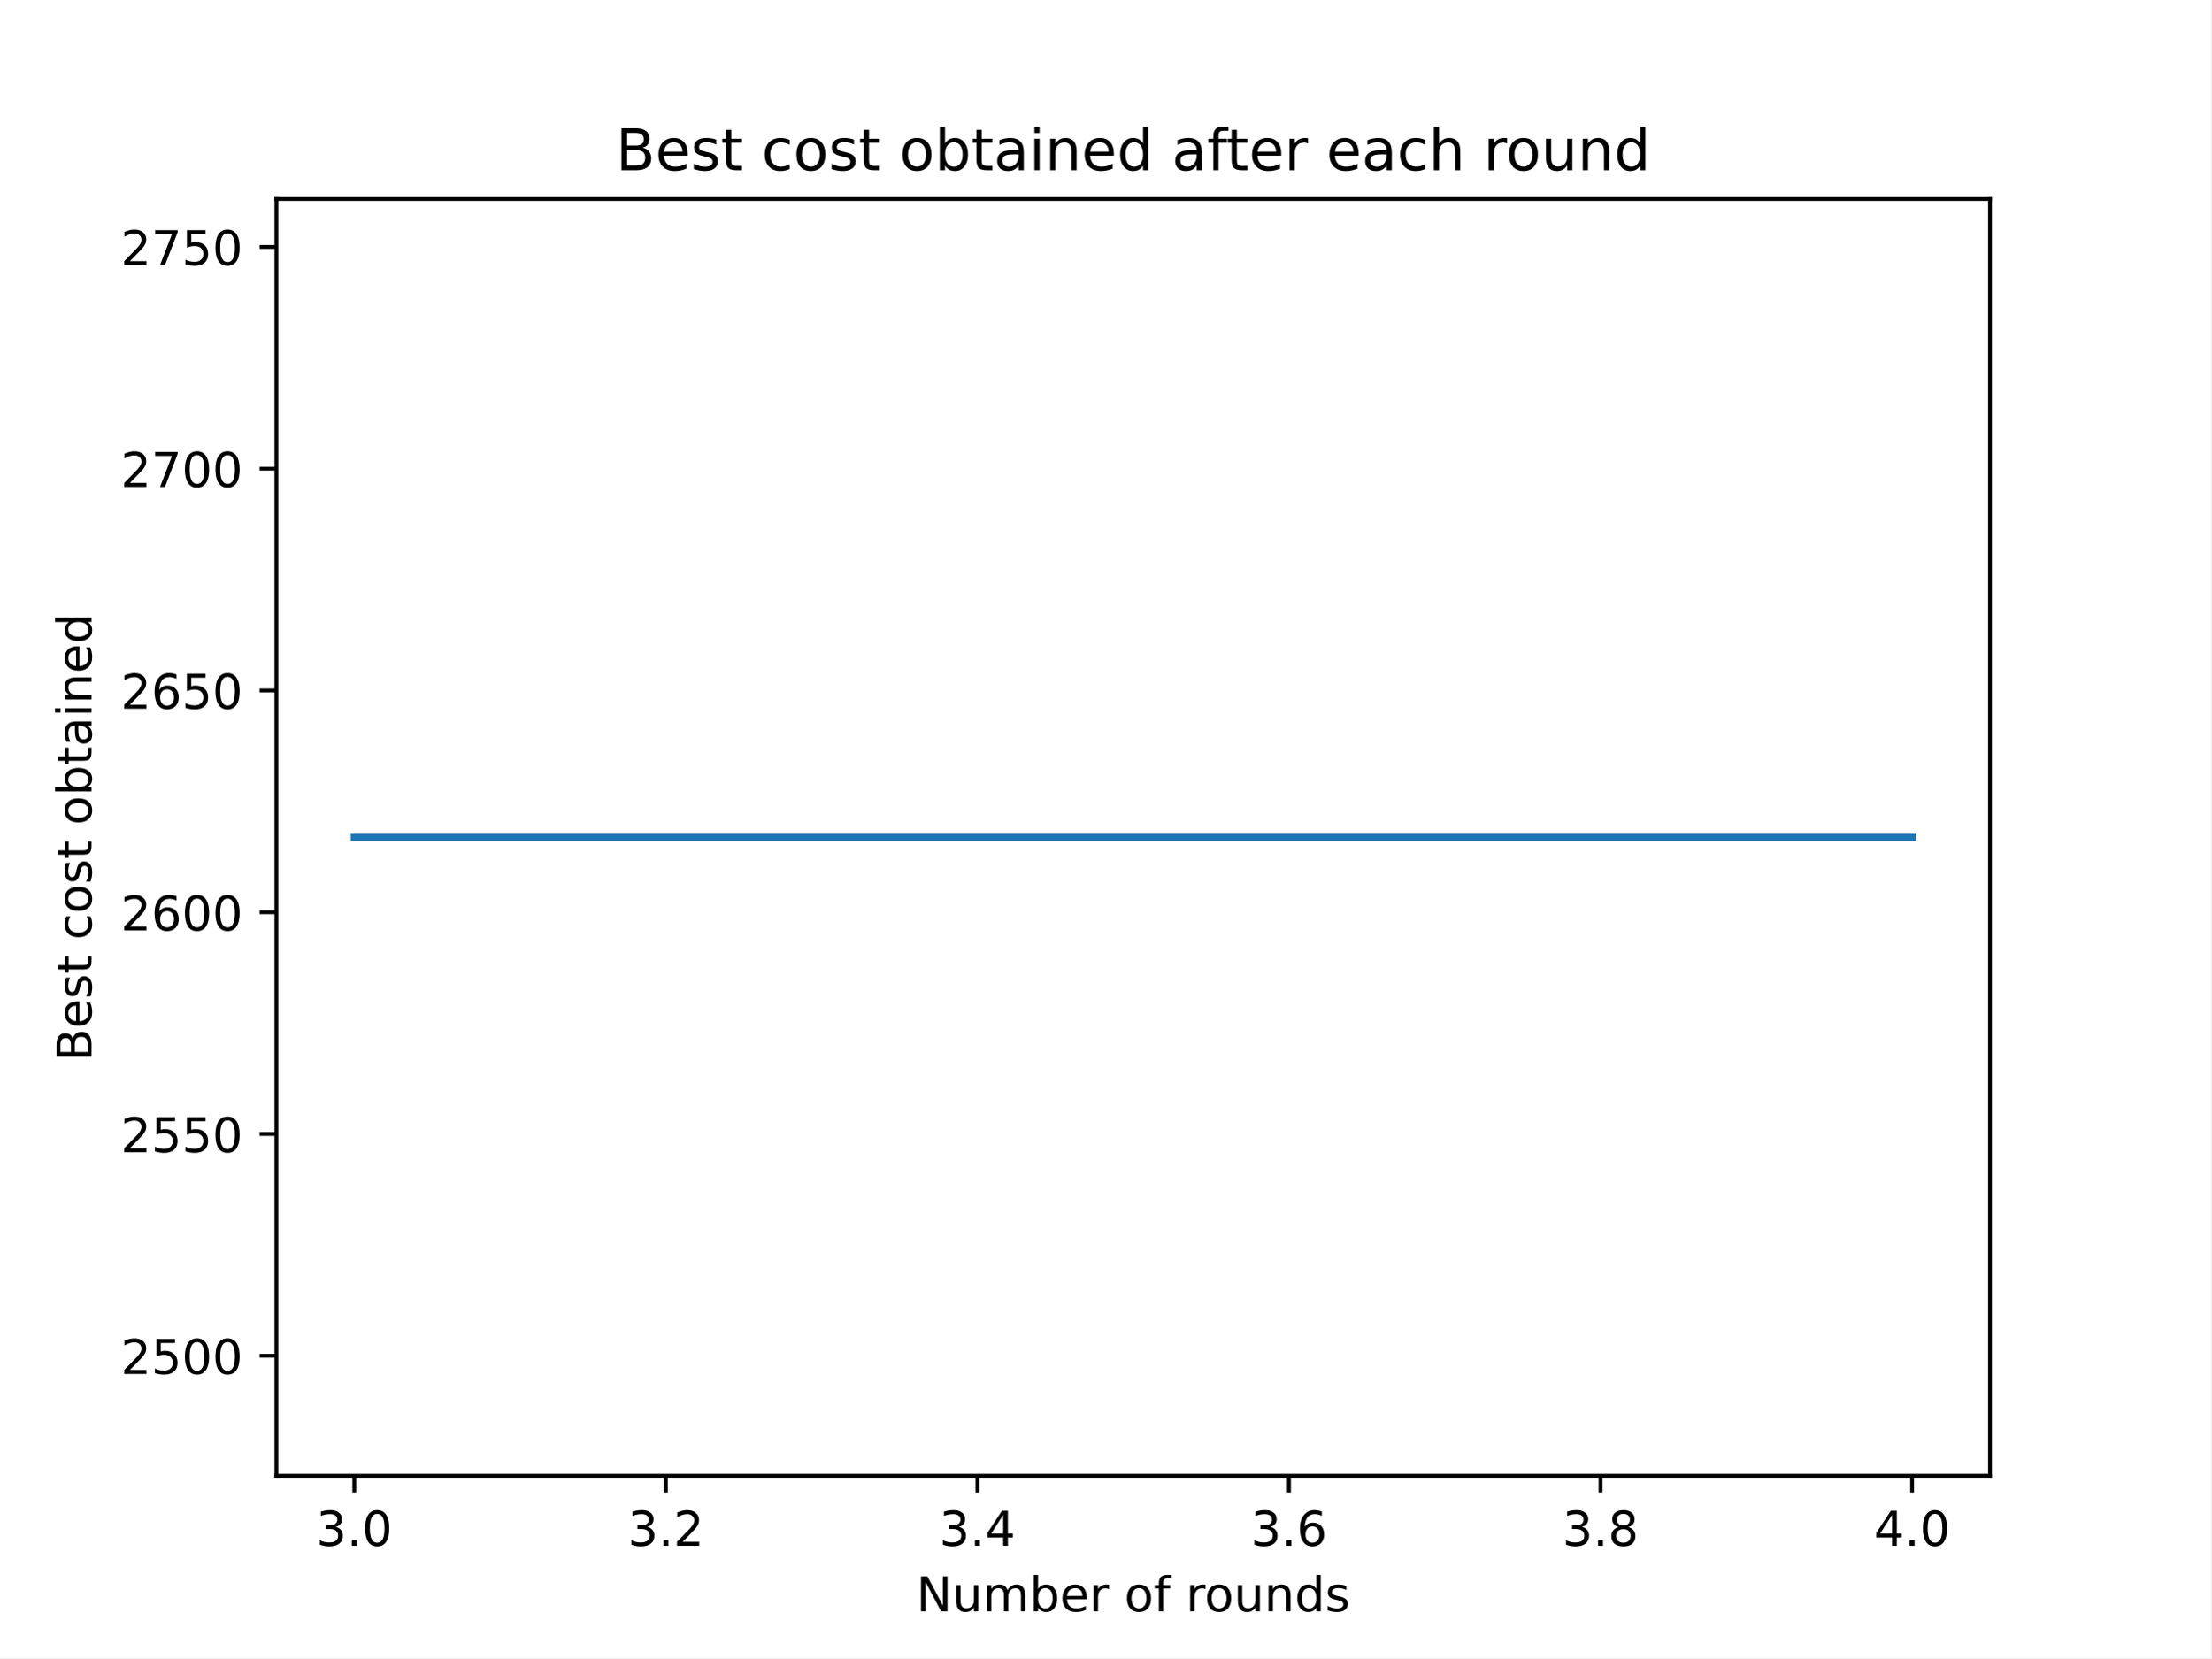
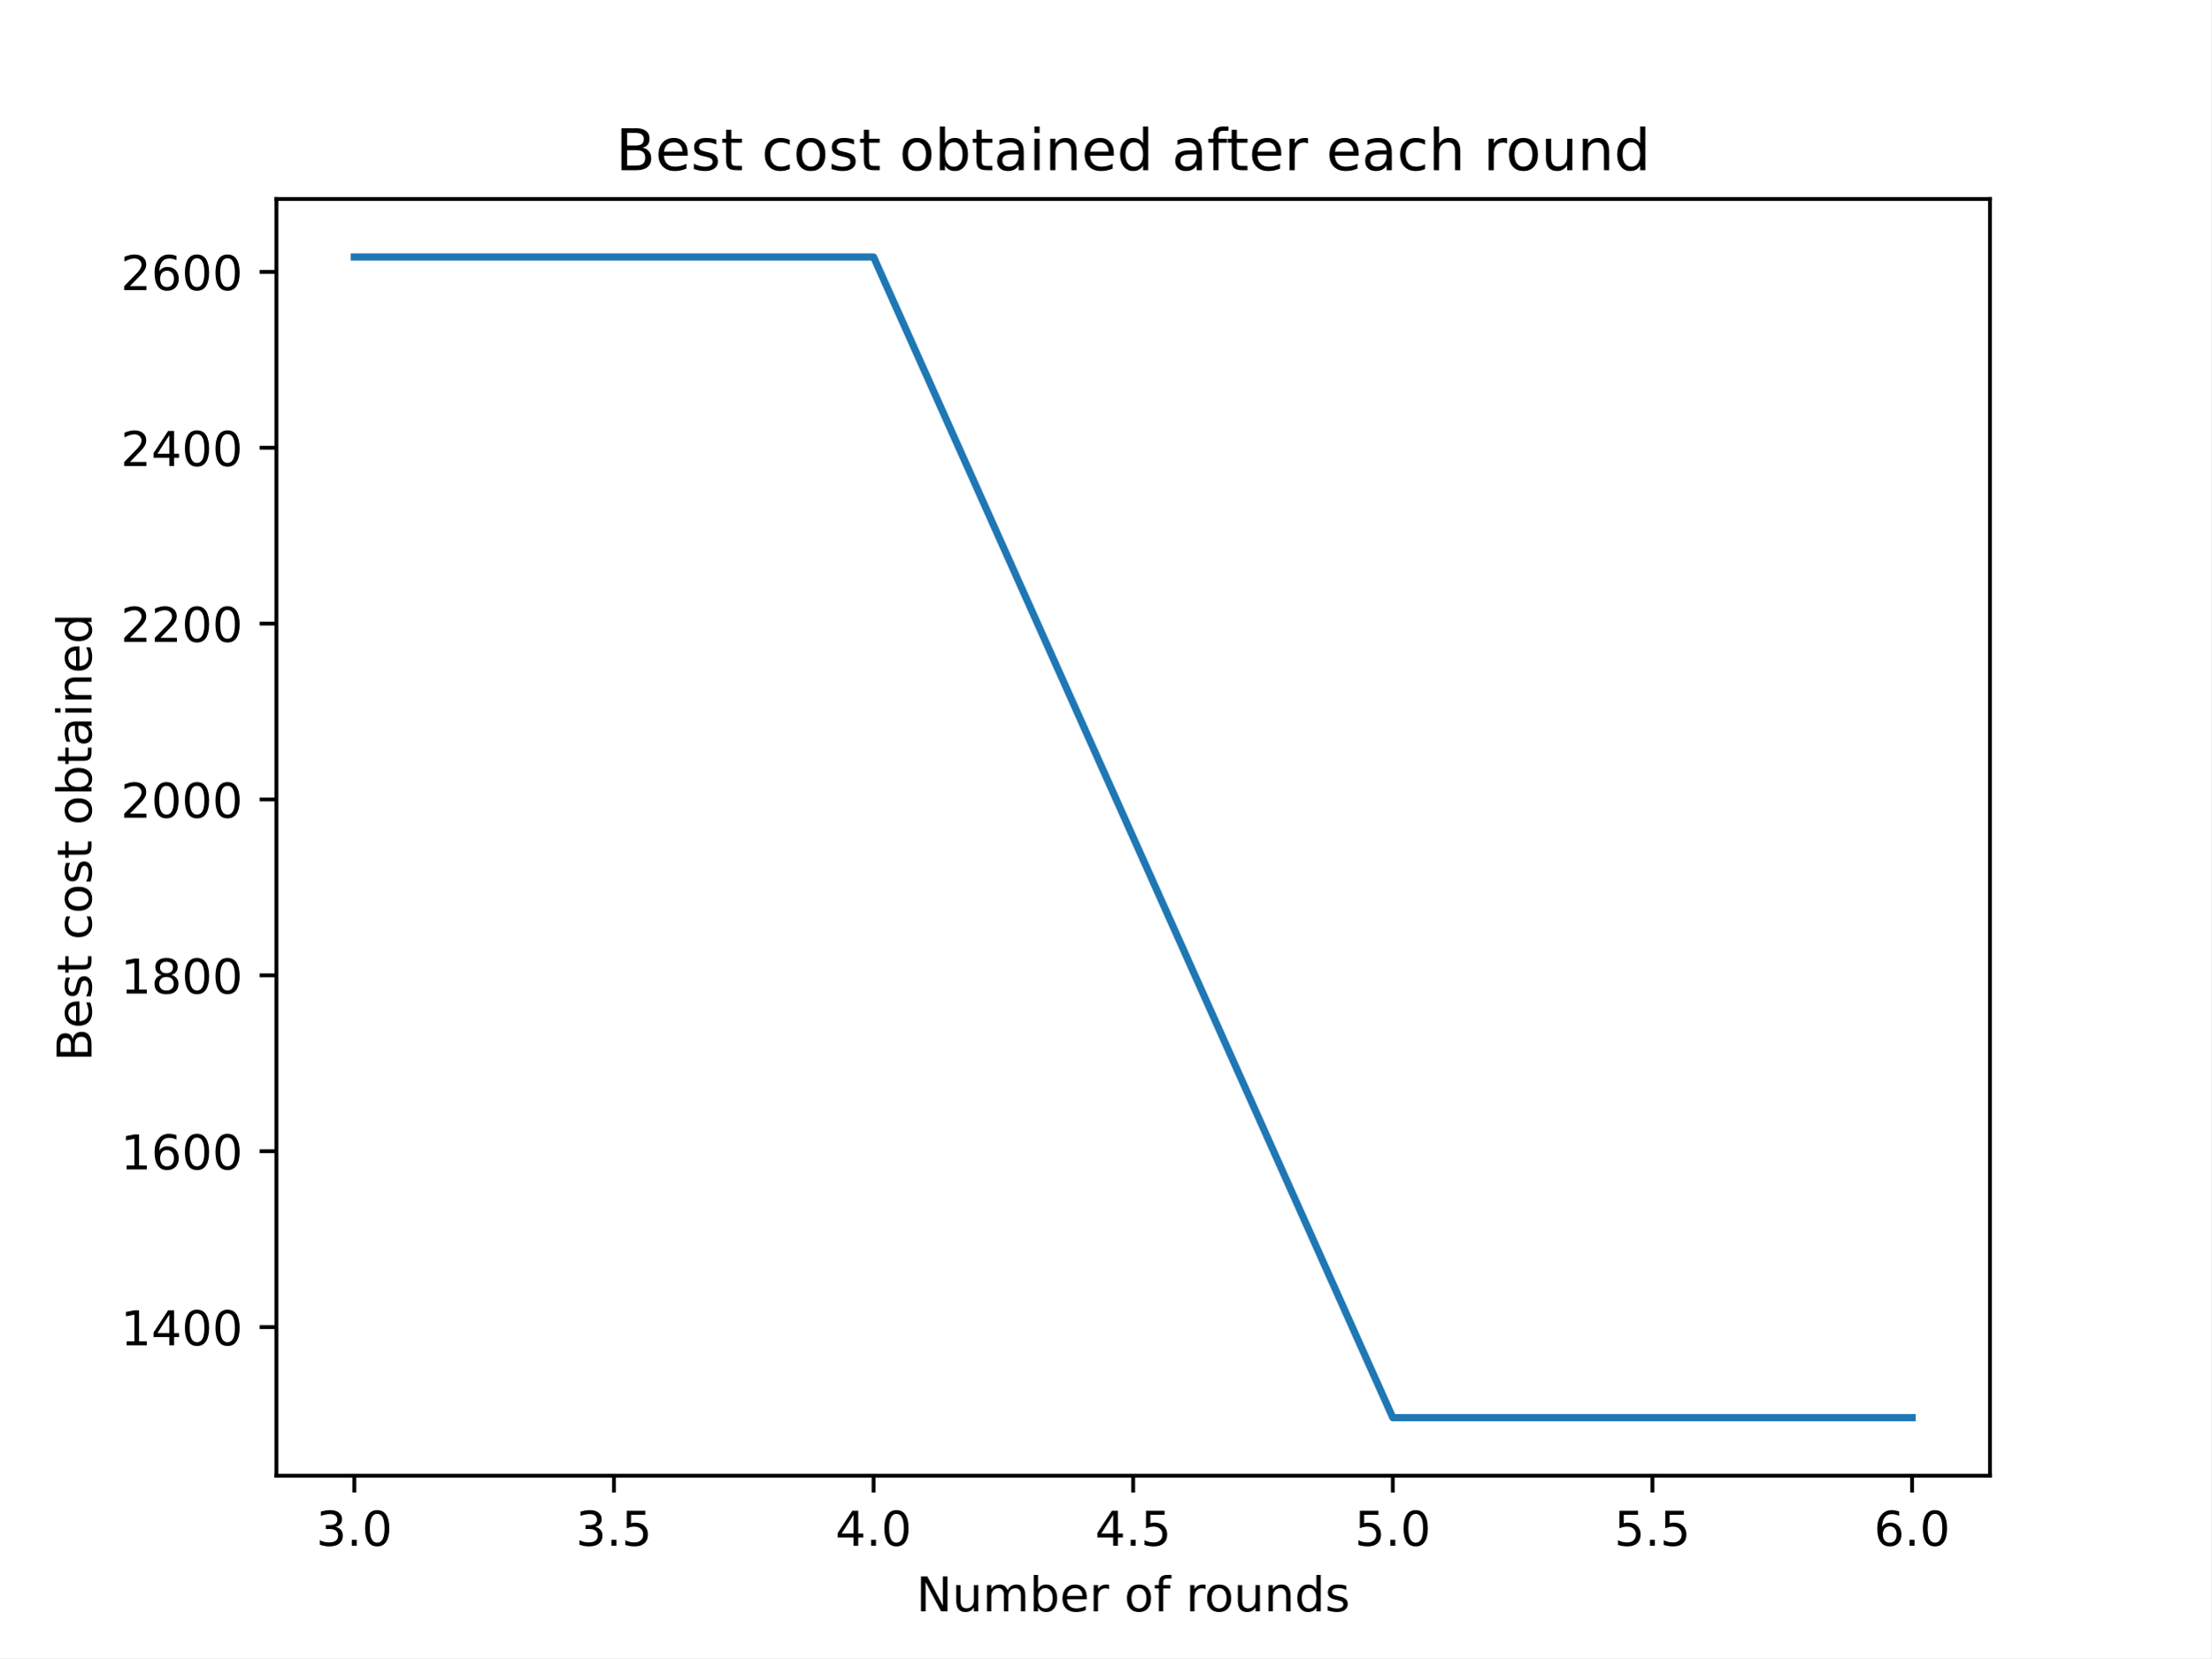
<svg xmlns="http://www.w3.org/2000/svg" xmlns:xlink="http://www.w3.org/1999/xlink" height="345.6pt" version="1.1" viewBox="0 0 460.8 345.6" width="460.8pt">
  <defs>
    <style type="text/css">*{stroke-linecap:butt;stroke-linejoin:round;}</style>
  </defs>
  <g id="figure_1">
    <g id="patch_1">
      <path d="M 0 345.6  L 460.8 345.6  L 460.8 0  L 0 0  z " style="fill:#ffffff;" />
    </g>
    <g id="axes_1">
      <g id="patch_2">
        <path d="M 57.6 307.584  L 414.72 307.584  L 414.72 41.472  L 57.6 41.472  z " style="fill:#ffffff;" />
      </g>
      <g id="matplotlib.axis_1">
        <g id="xtick_1">
          <g id="line2d_1">
            <defs>
-               <path d="M 0 0  L 0 3.5  " id="m41144dc7ad" style="stroke:#000000;stroke-width:0.8;" />
+               <path d="M 0 0  L 0 3.5  " id="m841c812813" style="stroke:#000000;stroke-width:0.8;" />
            </defs>
            <g>
-               <use style="stroke:#000000;stroke-width:0.8;" x="73.833" xlink:href="#m41144dc7ad" y="307.584" />
+               <use style="stroke:#000000;stroke-width:0.8;" x="73.833" xlink:href="#m841c812813" y="307.584" />
            </g>
          </g>
          <g id="text_1">
            <g transform="translate(65.88116 322.1824)scale(0.1 -0.1)">
              <defs>
                <path d="M 2597 2516  Q 3050 2419 3304 2112  Q 3559 1806 3559 1356  Q 3559 666 3084 287  Q 2609 -91 1734 -91  Q 1441 -91 1130 -33  Q 819 25 488 141  L 488 750  Q 750 597 1062 519  Q 1375 441 1716 441  Q 2309 441 2620 675  Q 2931 909 2931 1356  Q 2931 1769 2642 2001  Q 2353 2234 1838 2234  L 1294 2234  L 1294 2753  L 1863 2753  Q 2328 2753 2575 2939  Q 2822 3125 2822 3475  Q 2822 3834 2567 4026  Q 2313 4219 1838 4219  Q 1578 4219 1281 4162  Q 984 4106 628 3988  L 628 4550  Q 988 4650 1302 4700  Q 1616 4750 1894 4750  Q 2613 4750 3031 4423  Q 3450 4097 3450 3541  Q 3450 3153 3228 2886  Q 3006 2619 2597 2516  z " id="DejaVuSans-33" transform="scale(0.015625)" />
                <path d="M 684 794  L 1344 794  L 1344 0  L 684 0  L 684 794  z " id="DejaVuSans-2e" transform="scale(0.015625)" />
                <path d="M 2034 4250  Q 1547 4250 1301 3770  Q 1056 3291 1056 2328  Q 1056 1369 1301 889  Q 1547 409 2034 409  Q 2525 409 2770 889  Q 3016 1369 3016 2328  Q 3016 3291 2770 3770  Q 2525 4250 2034 4250  z M 2034 4750  Q 2819 4750 3233 4129  Q 3647 3509 3647 2328  Q 3647 1150 3233 529  Q 2819 -91 2034 -91  Q 1250 -91 836 529  Q 422 1150 422 2328  Q 422 3509 836 4129  Q 1250 4750 2034 4750  z " id="DejaVuSans-30" transform="scale(0.015625)" />
              </defs>
              <use xlink:href="#DejaVuSans-33" />
              <use x="63.623" xlink:href="#DejaVuSans-2e" />
              <use x="95.41" xlink:href="#DejaVuSans-30" />
            </g>
          </g>
        </g>
        <g id="xtick_2">
          <g id="line2d_2">
            <g>
-               <use style="stroke:#000000;stroke-width:0.8;" x="138.764" xlink:href="#m41144dc7ad" y="307.584" />
+               <use style="stroke:#000000;stroke-width:0.8;" x="127.942" xlink:href="#m841c812813" y="307.584" />
            </g>
          </g>
          <g id="text_2">
-             <g transform="translate(130.8121 322.1824)scale(0.1 -0.1)">
-               <defs>
-                 <path d="M 1228 531  L 3431 531  L 3431 0  L 469 0  L 469 531  Q 828 903 1448 1529  Q 2069 2156 2228 2338  Q 2531 2678 2651 2914  Q 2772 3150 2772 3378  Q 2772 3750 2511 3984  Q 2250 4219 1831 4219  Q 1534 4219 1204 4116  Q 875 4013 500 3803  L 500 4441  Q 881 4594 1212 4672  Q 1544 4750 1819 4750  Q 2544 4750 2975 4387  Q 3406 4025 3406 3419  Q 3406 3131 3298 2873  Q 3191 2616 2906 2266  Q 2828 2175 2409 1742  Q 1991 1309 1228 531  z " id="DejaVuSans-32" transform="scale(0.015625)" />
+             <g transform="translate(119.9903 322.1824)scale(0.1 -0.1)">
+               <defs>
+                 <path d="M 691 4666  L 3169 4666  L 3169 4134  L 1269 4134  L 1269 2991  Q 1406 3038 1543 3061  Q 1681 3084 1819 3084  Q 2600 3084 3056 2656  Q 3513 2228 3513 1497  Q 3513 744 3044 326  Q 2575 -91 1722 -91  Q 1428 -91 1123 -41  Q 819 9 494 109  L 494 744  Q 775 591 1075 516  Q 1375 441 1709 441  Q 2250 441 2565 725  Q 2881 1009 2881 1497  Q 2881 1984 2565 2268  Q 2250 2553 1709 2553  Q 1456 2553 1204 2497  Q 953 2441 691 2322  L 691 4666  z " id="DejaVuSans-35" transform="scale(0.015625)" />
              </defs>
              <use xlink:href="#DejaVuSans-33" />
              <use x="63.623" xlink:href="#DejaVuSans-2e" />
-               <use x="95.41" xlink:href="#DejaVuSans-32" />
+               <use x="95.41" xlink:href="#DejaVuSans-35" />
            </g>
          </g>
        </g>
        <g id="xtick_3">
          <g id="line2d_3">
            <g>
-               <use style="stroke:#000000;stroke-width:0.8;" x="203.695" xlink:href="#m41144dc7ad" y="307.584" />
+               <use style="stroke:#000000;stroke-width:0.8;" x="182.051" xlink:href="#m841c812813" y="307.584" />
            </g>
          </g>
          <g id="text_3">
-             <g transform="translate(195.743 322.1824)scale(0.1 -0.1)">
+             <g transform="translate(174.0993 322.1824)scale(0.1 -0.1)">
              <defs>
                <path d="M 2419 4116  L 825 1625  L 2419 1625  L 2419 4116  z M 2253 4666  L 3047 4666  L 3047 1625  L 3713 1625  L 3713 1100  L 3047 1100  L 3047 0  L 2419 0  L 2419 1100  L 313 1100  L 313 1709  L 2253 4666  z " id="DejaVuSans-34" transform="scale(0.015625)" />
              </defs>
-               <use xlink:href="#DejaVuSans-33" />
-               <use x="63.623" xlink:href="#DejaVuSans-2e" />
-               <use x="95.41" xlink:href="#DejaVuSans-34" />
+               <use xlink:href="#DejaVuSans-34" />
+               <use x="63.623" xlink:href="#DejaVuSans-2e" />
+               <use x="95.41" xlink:href="#DejaVuSans-30" />
            </g>
          </g>
        </g>
        <g id="xtick_4">
          <g id="line2d_4">
            <g>
-               <use style="stroke:#000000;stroke-width:0.8;" x="268.625" xlink:href="#m41144dc7ad" y="307.584" />
+               <use style="stroke:#000000;stroke-width:0.8;" x="236.16" xlink:href="#m841c812813" y="307.584" />
            </g>
          </g>
          <g id="text_4">
-             <g transform="translate(260.6739 322.1824)scale(0.1 -0.1)">
-               <defs>
-                 <path d="M 2113 2584  Q 1688 2584 1439 2293  Q 1191 2003 1191 1497  Q 1191 994 1439 701  Q 1688 409 2113 409  Q 2538 409 2786 701  Q 3034 994 3034 1497  Q 3034 2003 2786 2293  Q 2538 2584 2113 2584  z M 3366 4563  L 3366 3988  Q 3128 4100 2886 4159  Q 2644 4219 2406 4219  Q 1781 4219 1451 3797  Q 1122 3375 1075 2522  Q 1259 2794 1537 2939  Q 1816 3084 2150 3084  Q 2853 3084 3261 2657  Q 3669 2231 3669 1497  Q 3669 778 3244 343  Q 2819 -91 2113 -91  Q 1303 -91 875 529  Q 447 1150 447 2328  Q 447 3434 972 4092  Q 1497 4750 2381 4750  Q 2619 4750 2861 4703  Q 3103 4656 3366 4563  z " id="DejaVuSans-36" transform="scale(0.015625)" />
-               </defs>
-               <use xlink:href="#DejaVuSans-33" />
-               <use x="63.623" xlink:href="#DejaVuSans-2e" />
-               <use x="95.41" xlink:href="#DejaVuSans-36" />
+             <g transform="translate(228.2084 322.1824)scale(0.1 -0.1)">
+               <use xlink:href="#DejaVuSans-34" />
+               <use x="63.623" xlink:href="#DejaVuSans-2e" />
+               <use x="95.41" xlink:href="#DejaVuSans-35" />
            </g>
          </g>
        </g>
        <g id="xtick_5">
          <g id="line2d_5">
            <g>
-               <use style="stroke:#000000;stroke-width:0.8;" x="333.556" xlink:href="#m41144dc7ad" y="307.584" />
+               <use style="stroke:#000000;stroke-width:0.8;" x="290.269" xlink:href="#m841c812813" y="307.584" />
            </g>
          </g>
          <g id="text_5">
-             <g transform="translate(325.6048 322.1824)scale(0.1 -0.1)">
-               <defs>
-                 <path d="M 2034 2216  Q 1584 2216 1326 1975  Q 1069 1734 1069 1313  Q 1069 891 1326 650  Q 1584 409 2034 409  Q 2484 409 2743 651  Q 3003 894 3003 1313  Q 3003 1734 2745 1975  Q 2488 2216 2034 2216  z M 1403 2484  Q 997 2584 770 2862  Q 544 3141 544 3541  Q 544 4100 942 4425  Q 1341 4750 2034 4750  Q 2731 4750 3128 4425  Q 3525 4100 3525 3541  Q 3525 3141 3298 2862  Q 3072 2584 2669 2484  Q 3125 2378 3379 2068  Q 3634 1759 3634 1313  Q 3634 634 3220 271  Q 2806 -91 2034 -91  Q 1263 -91 848 271  Q 434 634 434 1313  Q 434 1759 690 2068  Q 947 2378 1403 2484  z M 1172 3481  Q 1172 3119 1398 2916  Q 1625 2713 2034 2713  Q 2441 2713 2670 2916  Q 2900 3119 2900 3481  Q 2900 3844 2670 4047  Q 2441 4250 2034 4250  Q 1625 4250 1398 4047  Q 1172 3844 1172 3481  z " id="DejaVuSans-38" transform="scale(0.015625)" />
-               </defs>
-               <use xlink:href="#DejaVuSans-33" />
-               <use x="63.623" xlink:href="#DejaVuSans-2e" />
-               <use x="95.41" xlink:href="#DejaVuSans-38" />
+             <g transform="translate(282.3175 322.1824)scale(0.1 -0.1)">
+               <use xlink:href="#DejaVuSans-35" />
+               <use x="63.623" xlink:href="#DejaVuSans-2e" />
+               <use x="95.41" xlink:href="#DejaVuSans-30" />
            </g>
          </g>
        </g>
        <g id="xtick_6">
          <g id="line2d_6">
            <g>
-               <use style="stroke:#000000;stroke-width:0.8;" x="398.487" xlink:href="#m41144dc7ad" y="307.584" />
+               <use style="stroke:#000000;stroke-width:0.8;" x="344.378" xlink:href="#m841c812813" y="307.584" />
            </g>
          </g>
          <g id="text_6">
+             <g transform="translate(336.4266 322.1824)scale(0.1 -0.1)">
+               <use xlink:href="#DejaVuSans-35" />
+               <use x="63.623" xlink:href="#DejaVuSans-2e" />
+               <use x="95.41" xlink:href="#DejaVuSans-35" />
+             </g>
+           </g>
+         </g>
+         <g id="xtick_7">
+           <g id="line2d_7">
+             <g>
+               <use style="stroke:#000000;stroke-width:0.8;" x="398.487" xlink:href="#m841c812813" y="307.584" />
+             </g>
+           </g>
+           <g id="text_7">
            <g transform="translate(390.5357 322.1824)scale(0.1 -0.1)">
-               <use xlink:href="#DejaVuSans-34" />
+               <defs>
+                 <path d="M 2113 2584  Q 1688 2584 1439 2293  Q 1191 2003 1191 1497  Q 1191 994 1439 701  Q 1688 409 2113 409  Q 2538 409 2786 701  Q 3034 994 3034 1497  Q 3034 2003 2786 2293  Q 2538 2584 2113 2584  z M 3366 4563  L 3366 3988  Q 3128 4100 2886 4159  Q 2644 4219 2406 4219  Q 1781 4219 1451 3797  Q 1122 3375 1075 2522  Q 1259 2794 1537 2939  Q 1816 3084 2150 3084  Q 2853 3084 3261 2657  Q 3669 2231 3669 1497  Q 3669 778 3244 343  Q 2819 -91 2113 -91  Q 1303 -91 875 529  Q 447 1150 447 2328  Q 447 3434 972 4092  Q 1497 4750 2381 4750  Q 2619 4750 2861 4703  Q 3103 4656 3366 4563  z " id="DejaVuSans-36" transform="scale(0.015625)" />
+               </defs>
+               <use xlink:href="#DejaVuSans-36" />
              <use x="63.623" xlink:href="#DejaVuSans-2e" />
              <use x="95.41" xlink:href="#DejaVuSans-30" />
            </g>
          </g>
        </g>
-         <g id="text_7">
+         <g id="text_8">
          <g transform="translate(190.9577 335.8606)scale(0.1 -0.1)">
            <defs>
              <path d="M 628 4666  L 1478 4666  L 3547 763  L 3547 4666  L 4159 4666  L 4159 0  L 3309 0  L 1241 3903  L 1241 0  L 628 0  L 628 4666  z " id="DejaVuSans-4e" transform="scale(0.015625)" />
              <path d="M 544 1381  L 544 3500  L 1119 3500  L 1119 1403  Q 1119 906 1312 657  Q 1506 409 1894 409  Q 2359 409 2629 706  Q 2900 1003 2900 1516  L 2900 3500  L 3475 3500  L 3475 0  L 2900 0  L 2900 538  Q 2691 219 2414 64  Q 2138 -91 1772 -91  Q 1169 -91 856 284  Q 544 659 544 1381  z M 1991 3584  L 1991 3584  z " id="DejaVuSans-75" transform="scale(0.015625)" />
              <path d="M 3328 2828  Q 3544 3216 3844 3400  Q 4144 3584 4550 3584  Q 5097 3584 5394 3201  Q 5691 2819 5691 2113  L 5691 0  L 5113 0  L 5113 2094  Q 5113 2597 4934 2840  Q 4756 3084 4391 3084  Q 3944 3084 3684 2787  Q 3425 2491 3425 1978  L 3425 0  L 2847 0  L 2847 2094  Q 2847 2600 2669 2842  Q 2491 3084 2119 3084  Q 1678 3084 1418 2786  Q 1159 2488 1159 1978  L 1159 0  L 581 0  L 581 3500  L 1159 3500  L 1159 2956  Q 1356 3278 1631 3431  Q 1906 3584 2284 3584  Q 2666 3584 2933 3390  Q 3200 3197 3328 2828  z " id="DejaVuSans-6d" transform="scale(0.015625)" />
              <path d="M 3116 1747  Q 3116 2381 2855 2742  Q 2594 3103 2138 3103  Q 1681 3103 1420 2742  Q 1159 2381 1159 1747  Q 1159 1113 1420 752  Q 1681 391 2138 391  Q 2594 391 2855 752  Q 3116 1113 3116 1747  z M 1159 2969  Q 1341 3281 1617 3432  Q 1894 3584 2278 3584  Q 2916 3584 3314 3078  Q 3713 2572 3713 1747  Q 3713 922 3314 415  Q 2916 -91 2278 -91  Q 1894 -91 1617 61  Q 1341 213 1159 525  L 1159 0  L 581 0  L 581 4863  L 1159 4863  L 1159 2969  z " id="DejaVuSans-62" transform="scale(0.015625)" />
              <path d="M 3597 1894  L 3597 1613  L 953 1613  Q 991 1019 1311 708  Q 1631 397 2203 397  Q 2534 397 2845 478  Q 3156 559 3463 722  L 3463 178  Q 3153 47 2828 -22  Q 2503 -91 2169 -91  Q 1331 -91 842 396  Q 353 884 353 1716  Q 353 2575 817 3079  Q 1281 3584 2069 3584  Q 2775 3584 3186 3129  Q 3597 2675 3597 1894  z M 3022 2063  Q 3016 2534 2758 2815  Q 2500 3097 2075 3097  Q 1594 3097 1305 2825  Q 1016 2553 972 2059  L 3022 2063  z " id="DejaVuSans-65" transform="scale(0.015625)" />
              <path d="M 2631 2963  Q 2534 3019 2420 3045  Q 2306 3072 2169 3072  Q 1681 3072 1420 2755  Q 1159 2438 1159 1844  L 1159 0  L 581 0  L 581 3500  L 1159 3500  L 1159 2956  Q 1341 3275 1631 3429  Q 1922 3584 2338 3584  Q 2397 3584 2469 3576  Q 2541 3569 2628 3553  L 2631 2963  z " id="DejaVuSans-72" transform="scale(0.015625)" />
              <path id="DejaVuSans-20" transform="scale(0.015625)" />
              <path d="M 1959 3097  Q 1497 3097 1228 2736  Q 959 2375 959 1747  Q 959 1119 1226 758  Q 1494 397 1959 397  Q 2419 397 2687 759  Q 2956 1122 2956 1747  Q 2956 2369 2687 2733  Q 2419 3097 1959 3097  z M 1959 3584  Q 2709 3584 3137 3096  Q 3566 2609 3566 1747  Q 3566 888 3137 398  Q 2709 -91 1959 -91  Q 1206 -91 779 398  Q 353 888 353 1747  Q 353 2609 779 3096  Q 1206 3584 1959 3584  z " id="DejaVuSans-6f" transform="scale(0.015625)" />
              <path d="M 2375 4863  L 2375 4384  L 1825 4384  Q 1516 4384 1395 4259  Q 1275 4134 1275 3809  L 1275 3500  L 2222 3500  L 2222 3053  L 1275 3053  L 1275 0  L 697 0  L 697 3053  L 147 3053  L 147 3500  L 697 3500  L 697 3744  Q 697 4328 969 4595  Q 1241 4863 1831 4863  L 2375 4863  z " id="DejaVuSans-66" transform="scale(0.015625)" />
              <path d="M 3513 2113  L 3513 0  L 2938 0  L 2938 2094  Q 2938 2591 2744 2837  Q 2550 3084 2163 3084  Q 1697 3084 1428 2787  Q 1159 2491 1159 1978  L 1159 0  L 581 0  L 581 3500  L 1159 3500  L 1159 2956  Q 1366 3272 1645 3428  Q 1925 3584 2291 3584  Q 2894 3584 3203 3211  Q 3513 2838 3513 2113  z " id="DejaVuSans-6e" transform="scale(0.015625)" />
              <path d="M 2906 2969  L 2906 4863  L 3481 4863  L 3481 0  L 2906 0  L 2906 525  Q 2725 213 2448 61  Q 2172 -91 1784 -91  Q 1150 -91 751 415  Q 353 922 353 1747  Q 353 2572 751 3078  Q 1150 3584 1784 3584  Q 2172 3584 2448 3432  Q 2725 3281 2906 2969  z M 947 1747  Q 947 1113 1208 752  Q 1469 391 1925 391  Q 2381 391 2643 752  Q 2906 1113 2906 1747  Q 2906 2381 2643 2742  Q 2381 3103 1925 3103  Q 1469 3103 1208 2742  Q 947 2381 947 1747  z " id="DejaVuSans-64" transform="scale(0.015625)" />
              <path d="M 2834 3397  L 2834 2853  Q 2591 2978 2328 3040  Q 2066 3103 1784 3103  Q 1356 3103 1142 2972  Q 928 2841 928 2578  Q 928 2378 1081 2264  Q 1234 2150 1697 2047  L 1894 2003  Q 2506 1872 2764 1633  Q 3022 1394 3022 966  Q 3022 478 2636 193  Q 2250 -91 1575 -91  Q 1294 -91 989 -36  Q 684 19 347 128  L 347 722  Q 666 556 975 473  Q 1284 391 1588 391  Q 1994 391 2212 530  Q 2431 669 2431 922  Q 2431 1156 2273 1281  Q 2116 1406 1581 1522  L 1381 1569  Q 847 1681 609 1914  Q 372 2147 372 2553  Q 372 3047 722 3315  Q 1072 3584 1716 3584  Q 2034 3584 2315 3537  Q 2597 3491 2834 3397  z " id="DejaVuSans-73" transform="scale(0.015625)" />
            </defs>
            <use xlink:href="#DejaVuSans-4e" />
            <use x="74.805" xlink:href="#DejaVuSans-75" />
            <use x="138.184" xlink:href="#DejaVuSans-6d" />
            <use x="235.596" xlink:href="#DejaVuSans-62" />
            <use x="299.072" xlink:href="#DejaVuSans-65" />
            <use x="360.596" xlink:href="#DejaVuSans-72" />
            <use x="401.709" xlink:href="#DejaVuSans-20" />
            <use x="433.496" xlink:href="#DejaVuSans-6f" />
            <use x="494.678" xlink:href="#DejaVuSans-66" />
            <use x="529.883" xlink:href="#DejaVuSans-20" />
            <use x="561.67" xlink:href="#DejaVuSans-72" />
            <use x="600.533" xlink:href="#DejaVuSans-6f" />
            <use x="661.715" xlink:href="#DejaVuSans-75" />
            <use x="725.094" xlink:href="#DejaVuSans-6e" />
            <use x="788.473" xlink:href="#DejaVuSans-64" />
            <use x="851.949" xlink:href="#DejaVuSans-73" />
          </g>
        </g>
      </g>
      <g id="matplotlib.axis_2">
        <g id="ytick_1">
-           <g id="line2d_7">
+           <g id="line2d_8">
            <defs>
-               <path d="M 0 0  L -3.5 0  " id="m63de0586ef" style="stroke:#000000;stroke-width:0.8;" />
+               <path d="M 0 0  L -3.5 0  " id="m4234af277a" style="stroke:#000000;stroke-width:0.8;" />
            </defs>
            <g>
-               <use style="stroke:#000000;stroke-width:0.8;" x="57.6" xlink:href="#m63de0586ef" y="282.578" />
-             </g>
-           </g>
-           <g id="text_8">
-             <g transform="translate(25.15 286.3776)scale(0.1 -0.1)">
-               <defs>
-                 <path d="M 691 4666  L 3169 4666  L 3169 4134  L 1269 4134  L 1269 2991  Q 1406 3038 1543 3061  Q 1681 3084 1819 3084  Q 2600 3084 3056 2656  Q 3513 2228 3513 1497  Q 3513 744 3044 326  Q 2575 -91 1722 -91  Q 1428 -91 1123 -41  Q 819 9 494 109  L 494 744  Q 775 591 1075 516  Q 1375 441 1709 441  Q 2250 441 2565 725  Q 2881 1009 2881 1497  Q 2881 1984 2565 2268  Q 2250 2553 1709 2553  Q 1456 2553 1204 2497  Q 953 2441 691 2322  L 691 4666  z " id="DejaVuSans-35" transform="scale(0.015625)" />
+               <use style="stroke:#000000;stroke-width:0.8;" x="57.6" xlink:href="#m4234af277a" y="276.607" />
+             </g>
+           </g>
+           <g id="text_9">
+             <g transform="translate(25.15 280.4063)scale(0.1 -0.1)">
+               <defs>
+                 <path d="M 794 531  L 1825 531  L 1825 4091  L 703 3866  L 703 4441  L 1819 4666  L 2450 4666  L 2450 531  L 3481 531  L 3481 0  L 794 0  L 794 531  z " id="DejaVuSans-31" transform="scale(0.015625)" />
+               </defs>
+               <use xlink:href="#DejaVuSans-31" />
+               <use x="63.623" xlink:href="#DejaVuSans-34" />
+               <use x="127.246" xlink:href="#DejaVuSans-30" />
+               <use x="190.869" xlink:href="#DejaVuSans-30" />
+             </g>
+           </g>
+         </g>
+         <g id="ytick_2">
+           <g id="line2d_9">
+             <g>
+               <use style="stroke:#000000;stroke-width:0.8;" x="57.6" xlink:href="#m4234af277a" y="239.95" />
+             </g>
+           </g>
+           <g id="text_10">
+             <g transform="translate(25.15 243.7487)scale(0.1 -0.1)">
+               <use xlink:href="#DejaVuSans-31" />
+               <use x="63.623" xlink:href="#DejaVuSans-36" />
+               <use x="127.246" xlink:href="#DejaVuSans-30" />
+               <use x="190.869" xlink:href="#DejaVuSans-30" />
+             </g>
+           </g>
+         </g>
+         <g id="ytick_3">
+           <g id="line2d_10">
+             <g>
+               <use style="stroke:#000000;stroke-width:0.8;" x="57.6" xlink:href="#m4234af277a" y="203.292" />
+             </g>
+           </g>
+           <g id="text_11">
+             <g transform="translate(25.15 207.0912)scale(0.1 -0.1)">
+               <defs>
+                 <path d="M 2034 2216  Q 1584 2216 1326 1975  Q 1069 1734 1069 1313  Q 1069 891 1326 650  Q 1584 409 2034 409  Q 2484 409 2743 651  Q 3003 894 3003 1313  Q 3003 1734 2745 1975  Q 2488 2216 2034 2216  z M 1403 2484  Q 997 2584 770 2862  Q 544 3141 544 3541  Q 544 4100 942 4425  Q 1341 4750 2034 4750  Q 2731 4750 3128 4425  Q 3525 4100 3525 3541  Q 3525 3141 3298 2862  Q 3072 2584 2669 2484  Q 3125 2378 3379 2068  Q 3634 1759 3634 1313  Q 3634 634 3220 271  Q 2806 -91 2034 -91  Q 1263 -91 848 271  Q 434 634 434 1313  Q 434 1759 690 2068  Q 947 2378 1403 2484  z M 1172 3481  Q 1172 3119 1398 2916  Q 1625 2713 2034 2713  Q 2441 2713 2670 2916  Q 2900 3119 2900 3481  Q 2900 3844 2670 4047  Q 2441 4250 2034 4250  Q 1625 4250 1398 4047  Q 1172 3844 1172 3481  z " id="DejaVuSans-38" transform="scale(0.015625)" />
+               </defs>
+               <use xlink:href="#DejaVuSans-31" />
+               <use x="63.623" xlink:href="#DejaVuSans-38" />
+               <use x="127.246" xlink:href="#DejaVuSans-30" />
+               <use x="190.869" xlink:href="#DejaVuSans-30" />
+             </g>
+           </g>
+         </g>
+         <g id="ytick_4">
+           <g id="line2d_11">
+             <g>
+               <use style="stroke:#000000;stroke-width:0.8;" x="57.6" xlink:href="#m4234af277a" y="166.634" />
+             </g>
+           </g>
+           <g id="text_12">
+             <g transform="translate(25.15 170.4336)scale(0.1 -0.1)">
+               <defs>
+                 <path d="M 1228 531  L 3431 531  L 3431 0  L 469 0  L 469 531  Q 828 903 1448 1529  Q 2069 2156 2228 2338  Q 2531 2678 2651 2914  Q 2772 3150 2772 3378  Q 2772 3750 2511 3984  Q 2250 4219 1831 4219  Q 1534 4219 1204 4116  Q 875 4013 500 3803  L 500 4441  Q 881 4594 1212 4672  Q 1544 4750 1819 4750  Q 2544 4750 2975 4387  Q 3406 4025 3406 3419  Q 3406 3131 3298 2873  Q 3191 2616 2906 2266  Q 2828 2175 2409 1742  Q 1991 1309 1228 531  z " id="DejaVuSans-32" transform="scale(0.015625)" />
              </defs>
              <use xlink:href="#DejaVuSans-32" />
-               <use x="63.623" xlink:href="#DejaVuSans-35" />
-               <use x="127.246" xlink:href="#DejaVuSans-30" />
-               <use x="190.869" xlink:href="#DejaVuSans-30" />
-             </g>
-           </g>
-         </g>
-         <g id="ytick_2">
-           <g id="line2d_8">
-             <g>
-               <use style="stroke:#000000;stroke-width:0.8;" x="57.6" xlink:href="#m63de0586ef" y="236.355" />
-             </g>
-           </g>
-           <g id="text_9">
-             <g transform="translate(25.15 240.1546)scale(0.1 -0.1)">
+               <use x="63.623" xlink:href="#DejaVuSans-30" />
+               <use x="127.246" xlink:href="#DejaVuSans-30" />
+               <use x="190.869" xlink:href="#DejaVuSans-30" />
+             </g>
+           </g>
+         </g>
+         <g id="ytick_5">
+           <g id="line2d_12">
+             <g>
+               <use style="stroke:#000000;stroke-width:0.8;" x="57.6" xlink:href="#m4234af277a" y="129.977" />
+             </g>
+           </g>
+           <g id="text_13">
+             <g transform="translate(25.15 133.7761)scale(0.1 -0.1)">
              <use xlink:href="#DejaVuSans-32" />
-               <use x="63.623" xlink:href="#DejaVuSans-35" />
-               <use x="127.246" xlink:href="#DejaVuSans-35" />
-               <use x="190.869" xlink:href="#DejaVuSans-30" />
-             </g>
-           </g>
-         </g>
-         <g id="ytick_3">
-           <g id="line2d_9">
-             <g>
-               <use style="stroke:#000000;stroke-width:0.8;" x="57.6" xlink:href="#m63de0586ef" y="190.132" />
-             </g>
-           </g>
-           <g id="text_10">
-             <g transform="translate(25.15 193.9316)scale(0.1 -0.1)">
+               <use x="63.623" xlink:href="#DejaVuSans-32" />
+               <use x="127.246" xlink:href="#DejaVuSans-30" />
+               <use x="190.869" xlink:href="#DejaVuSans-30" />
+             </g>
+           </g>
+         </g>
+         <g id="ytick_6">
+           <g id="line2d_13">
+             <g>
+               <use style="stroke:#000000;stroke-width:0.8;" x="57.6" xlink:href="#m4234af277a" y="93.319" />
+             </g>
+           </g>
+           <g id="text_14">
+             <g transform="translate(25.15 97.11856)scale(0.1 -0.1)">
+               <use xlink:href="#DejaVuSans-32" />
+               <use x="63.623" xlink:href="#DejaVuSans-34" />
+               <use x="127.246" xlink:href="#DejaVuSans-30" />
+               <use x="190.869" xlink:href="#DejaVuSans-30" />
+             </g>
+           </g>
+         </g>
+         <g id="ytick_7">
+           <g id="line2d_14">
+             <g>
+               <use style="stroke:#000000;stroke-width:0.8;" x="57.6" xlink:href="#m4234af277a" y="56.662" />
+             </g>
+           </g>
+           <g id="text_15">
+             <g transform="translate(25.15 60.46102)scale(0.1 -0.1)">
              <use xlink:href="#DejaVuSans-32" />
              <use x="63.623" xlink:href="#DejaVuSans-36" />
              <use x="127.246" xlink:href="#DejaVuSans-30" />
              <use x="190.869" xlink:href="#DejaVuSans-30" />
            </g>
          </g>
        </g>
-         <g id="ytick_4">
-           <g id="line2d_10">
-             <g>
-               <use style="stroke:#000000;stroke-width:0.8;" x="57.6" xlink:href="#m63de0586ef" y="143.909" />
-             </g>
-           </g>
-           <g id="text_11">
-             <g transform="translate(25.15 147.7086)scale(0.1 -0.1)">
-               <use xlink:href="#DejaVuSans-32" />
-               <use x="63.623" xlink:href="#DejaVuSans-36" />
-               <use x="127.246" xlink:href="#DejaVuSans-35" />
-               <use x="190.869" xlink:href="#DejaVuSans-30" />
-             </g>
-           </g>
-         </g>
-         <g id="ytick_5">
-           <g id="line2d_11">
-             <g>
-               <use style="stroke:#000000;stroke-width:0.8;" x="57.6" xlink:href="#m63de0586ef" y="97.686" />
-             </g>
-           </g>
-           <g id="text_12">
-             <g transform="translate(25.15 101.4857)scale(0.1 -0.1)">
-               <defs>
-                 <path d="M 525 4666  L 3525 4666  L 3525 4397  L 1831 0  L 1172 0  L 2766 4134  L 525 4134  L 525 4666  z " id="DejaVuSans-37" transform="scale(0.015625)" />
-               </defs>
-               <use xlink:href="#DejaVuSans-32" />
-               <use x="63.623" xlink:href="#DejaVuSans-37" />
-               <use x="127.246" xlink:href="#DejaVuSans-30" />
-               <use x="190.869" xlink:href="#DejaVuSans-30" />
-             </g>
-           </g>
-         </g>
-         <g id="ytick_6">
-           <g id="line2d_12">
-             <g>
-               <use style="stroke:#000000;stroke-width:0.8;" x="57.6" xlink:href="#m63de0586ef" y="51.463" />
-             </g>
-           </g>
-           <g id="text_13">
-             <g transform="translate(25.15 55.26266)scale(0.1 -0.1)">
-               <use xlink:href="#DejaVuSans-32" />
-               <use x="63.623" xlink:href="#DejaVuSans-37" />
-               <use x="127.246" xlink:href="#DejaVuSans-35" />
-               <use x="190.869" xlink:href="#DejaVuSans-30" />
-             </g>
-           </g>
-         </g>
-         <g id="text_14">
+         <g id="text_16">
          <g transform="translate(19.07031 221.2178)rotate(-90)scale(0.1 -0.1)">
            <defs>
              <path d="M 1259 2228  L 1259 519  L 2272 519  Q 2781 519 3026 730  Q 3272 941 3272 1375  Q 3272 1813 3026 2020  Q 2781 2228 2272 2228  L 1259 2228  z M 1259 4147  L 1259 2741  L 2194 2741  Q 2656 2741 2882 2914  Q 3109 3088 3109 3444  Q 3109 3797 2882 3972  Q 2656 4147 2194 4147  L 1259 4147  z M 628 4666  L 2241 4666  Q 2963 4666 3353 4366  Q 3744 4066 3744 3513  Q 3744 3084 3544 2831  Q 3344 2578 2956 2516  Q 3422 2416 3680 2098  Q 3938 1781 3938 1306  Q 3938 681 3513 340  Q 3088 0 2303 0  L 628 0  L 628 4666  z " id="DejaVuSans-42" transform="scale(0.015625)" />
              <path d="M 1172 4494  L 1172 3500  L 2356 3500  L 2356 3053  L 1172 3053  L 1172 1153  Q 1172 725 1289 603  Q 1406 481 1766 481  L 2356 481  L 2356 0  L 1766 0  Q 1100 0 847 248  Q 594 497 594 1153  L 594 3053  L 172 3053  L 172 3500  L 594 3500  L 594 4494  L 1172 4494  z " id="DejaVuSans-74" transform="scale(0.015625)" />
              <path d="M 3122 3366  L 3122 2828  Q 2878 2963 2633 3030  Q 2388 3097 2138 3097  Q 1578 3097 1268 2742  Q 959 2388 959 1747  Q 959 1106 1268 751  Q 1578 397 2138 397  Q 2388 397 2633 464  Q 2878 531 3122 666  L 3122 134  Q 2881 22 2623 -34  Q 2366 -91 2075 -91  Q 1284 -91 818 406  Q 353 903 353 1747  Q 353 2603 823 3093  Q 1294 3584 2113 3584  Q 2378 3584 2631 3529  Q 2884 3475 3122 3366  z " id="DejaVuSans-63" transform="scale(0.015625)" />
              <path d="M 2194 1759  Q 1497 1759 1228 1600  Q 959 1441 959 1056  Q 959 750 1161 570  Q 1363 391 1709 391  Q 2188 391 2477 730  Q 2766 1069 2766 1631  L 2766 1759  L 2194 1759  z M 3341 1997  L 3341 0  L 2766 0  L 2766 531  Q 2569 213 2275 61  Q 1981 -91 1556 -91  Q 1019 -91 701 211  Q 384 513 384 1019  Q 384 1609 779 1909  Q 1175 2209 1959 2209  L 2766 2209  L 2766 2266  Q 2766 2663 2505 2880  Q 2244 3097 1772 3097  Q 1472 3097 1187 3025  Q 903 2953 641 2809  L 641 3341  Q 956 3463 1253 3523  Q 1550 3584 1831 3584  Q 2591 3584 2966 3190  Q 3341 2797 3341 1997  z " id="DejaVuSans-61" transform="scale(0.015625)" />
              <path d="M 603 3500  L 1178 3500  L 1178 0  L 603 0  L 603 3500  z M 603 4863  L 1178 4863  L 1178 4134  L 603 4134  L 603 4863  z " id="DejaVuSans-69" transform="scale(0.015625)" />
            </defs>
            <use xlink:href="#DejaVuSans-42" />
            <use x="68.604" xlink:href="#DejaVuSans-65" />
            <use x="130.127" xlink:href="#DejaVuSans-73" />
            <use x="182.227" xlink:href="#DejaVuSans-74" />
            <use x="221.436" xlink:href="#DejaVuSans-20" />
            <use x="253.223" xlink:href="#DejaVuSans-63" />
            <use x="308.203" xlink:href="#DejaVuSans-6f" />
            <use x="369.385" xlink:href="#DejaVuSans-73" />
            <use x="421.484" xlink:href="#DejaVuSans-74" />
            <use x="460.693" xlink:href="#DejaVuSans-20" />
            <use x="492.48" xlink:href="#DejaVuSans-6f" />
            <use x="553.662" xlink:href="#DejaVuSans-62" />
            <use x="617.139" xlink:href="#DejaVuSans-74" />
            <use x="656.348" xlink:href="#DejaVuSans-61" />
            <use x="717.627" xlink:href="#DejaVuSans-69" />
            <use x="745.41" xlink:href="#DejaVuSans-6e" />
            <use x="808.789" xlink:href="#DejaVuSans-65" />
            <use x="870.312" xlink:href="#DejaVuSans-64" />
          </g>
        </g>
      </g>
-       <g id="line2d_13">
-         <path clip-path="url(#p8f626811d9)" d="M 73.833 174.528  L 398.487 174.528  " style="fill:none;stroke:#1f77b4;stroke-linecap:square;stroke-width:1.5;" />
+       <g id="line2d_15">
+         <path clip-path="url(#pdc3ddce5d4)" d="M 73.833 53.568  L 182.051 53.568  L 290.269 295.488  L 398.487 295.488  " style="fill:none;stroke:#1f77b4;stroke-linecap:square;stroke-width:1.5;" />
      </g>
      <g id="patch_3">
        <path d="M 57.6 307.584  L 57.6 41.472  " style="fill:none;stroke:#000000;stroke-linecap:square;stroke-linejoin:miter;stroke-width:0.8;" />
      </g>
      <g id="patch_4">
        <path d="M 414.72 307.584  L 414.72 41.472  " style="fill:none;stroke:#000000;stroke-linecap:square;stroke-linejoin:miter;stroke-width:0.8;" />
      </g>
      <g id="patch_5">
        <path d="M 57.6 307.584  L 414.72 307.584  " style="fill:none;stroke:#000000;stroke-linecap:square;stroke-linejoin:miter;stroke-width:0.8;" />
      </g>
      <g id="patch_6">
        <path d="M 57.6 41.472  L 414.72 41.472  " style="fill:none;stroke:#000000;stroke-linecap:square;stroke-linejoin:miter;stroke-width:0.8;" />
      </g>
-       <g id="text_15">
+       <g id="text_17">
        <g transform="translate(128.3297 35.472)scale(0.12 -0.12)">
          <defs>
            <path d="M 3513 2113  L 3513 0  L 2938 0  L 2938 2094  Q 2938 2591 2744 2837  Q 2550 3084 2163 3084  Q 1697 3084 1428 2787  Q 1159 2491 1159 1978  L 1159 0  L 581 0  L 581 4863  L 1159 4863  L 1159 2956  Q 1366 3272 1645 3428  Q 1925 3584 2291 3584  Q 2894 3584 3203 3211  Q 3513 2838 3513 2113  z " id="DejaVuSans-68" transform="scale(0.015625)" />
          </defs>
          <use xlink:href="#DejaVuSans-42" />
          <use x="68.604" xlink:href="#DejaVuSans-65" />
          <use x="130.127" xlink:href="#DejaVuSans-73" />
          <use x="182.227" xlink:href="#DejaVuSans-74" />
          <use x="221.436" xlink:href="#DejaVuSans-20" />
          <use x="253.223" xlink:href="#DejaVuSans-63" />
          <use x="308.203" xlink:href="#DejaVuSans-6f" />
          <use x="369.385" xlink:href="#DejaVuSans-73" />
          <use x="421.484" xlink:href="#DejaVuSans-74" />
          <use x="460.693" xlink:href="#DejaVuSans-20" />
          <use x="492.48" xlink:href="#DejaVuSans-6f" />
          <use x="553.662" xlink:href="#DejaVuSans-62" />
          <use x="617.139" xlink:href="#DejaVuSans-74" />
          <use x="656.348" xlink:href="#DejaVuSans-61" />
          <use x="717.627" xlink:href="#DejaVuSans-69" />
          <use x="745.41" xlink:href="#DejaVuSans-6e" />
          <use x="808.789" xlink:href="#DejaVuSans-65" />
          <use x="870.312" xlink:href="#DejaVuSans-64" />
          <use x="933.789" xlink:href="#DejaVuSans-20" />
          <use x="965.576" xlink:href="#DejaVuSans-61" />
          <use x="1026.855" xlink:href="#DejaVuSans-66" />
          <use x="1060.311" xlink:href="#DejaVuSans-74" />
          <use x="1099.52" xlink:href="#DejaVuSans-65" />
          <use x="1161.043" xlink:href="#DejaVuSans-72" />
          <use x="1202.156" xlink:href="#DejaVuSans-20" />
          <use x="1233.943" xlink:href="#DejaVuSans-65" />
          <use x="1295.467" xlink:href="#DejaVuSans-61" />
          <use x="1356.746" xlink:href="#DejaVuSans-63" />
          <use x="1411.727" xlink:href="#DejaVuSans-68" />
          <use x="1475.105" xlink:href="#DejaVuSans-20" />
          <use x="1506.893" xlink:href="#DejaVuSans-72" />
          <use x="1545.756" xlink:href="#DejaVuSans-6f" />
          <use x="1606.938" xlink:href="#DejaVuSans-75" />
          <use x="1670.316" xlink:href="#DejaVuSans-6e" />
          <use x="1733.695" xlink:href="#DejaVuSans-64" />
        </g>
      </g>
    </g>
  </g>
  <defs>
-     <clipPath id="p8f626811d9">
+     <clipPath id="pdc3ddce5d4">
      <rect height="266.112" width="357.12" x="57.6" y="41.472" />
    </clipPath>
  </defs>
</svg>
